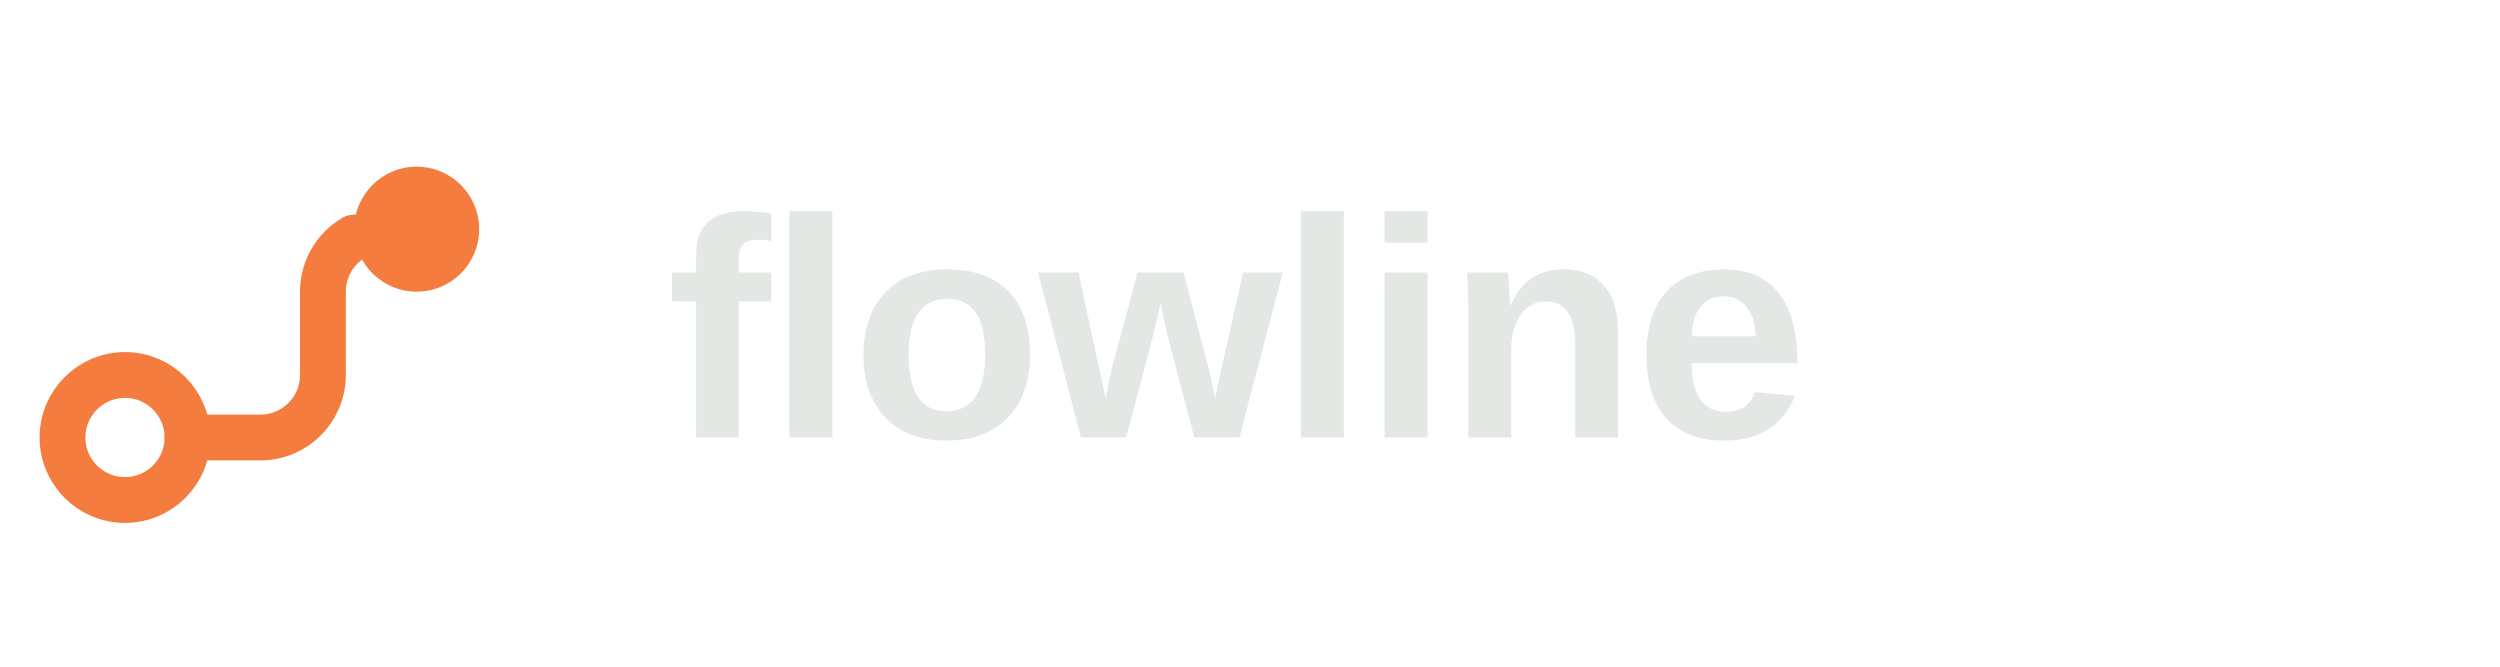
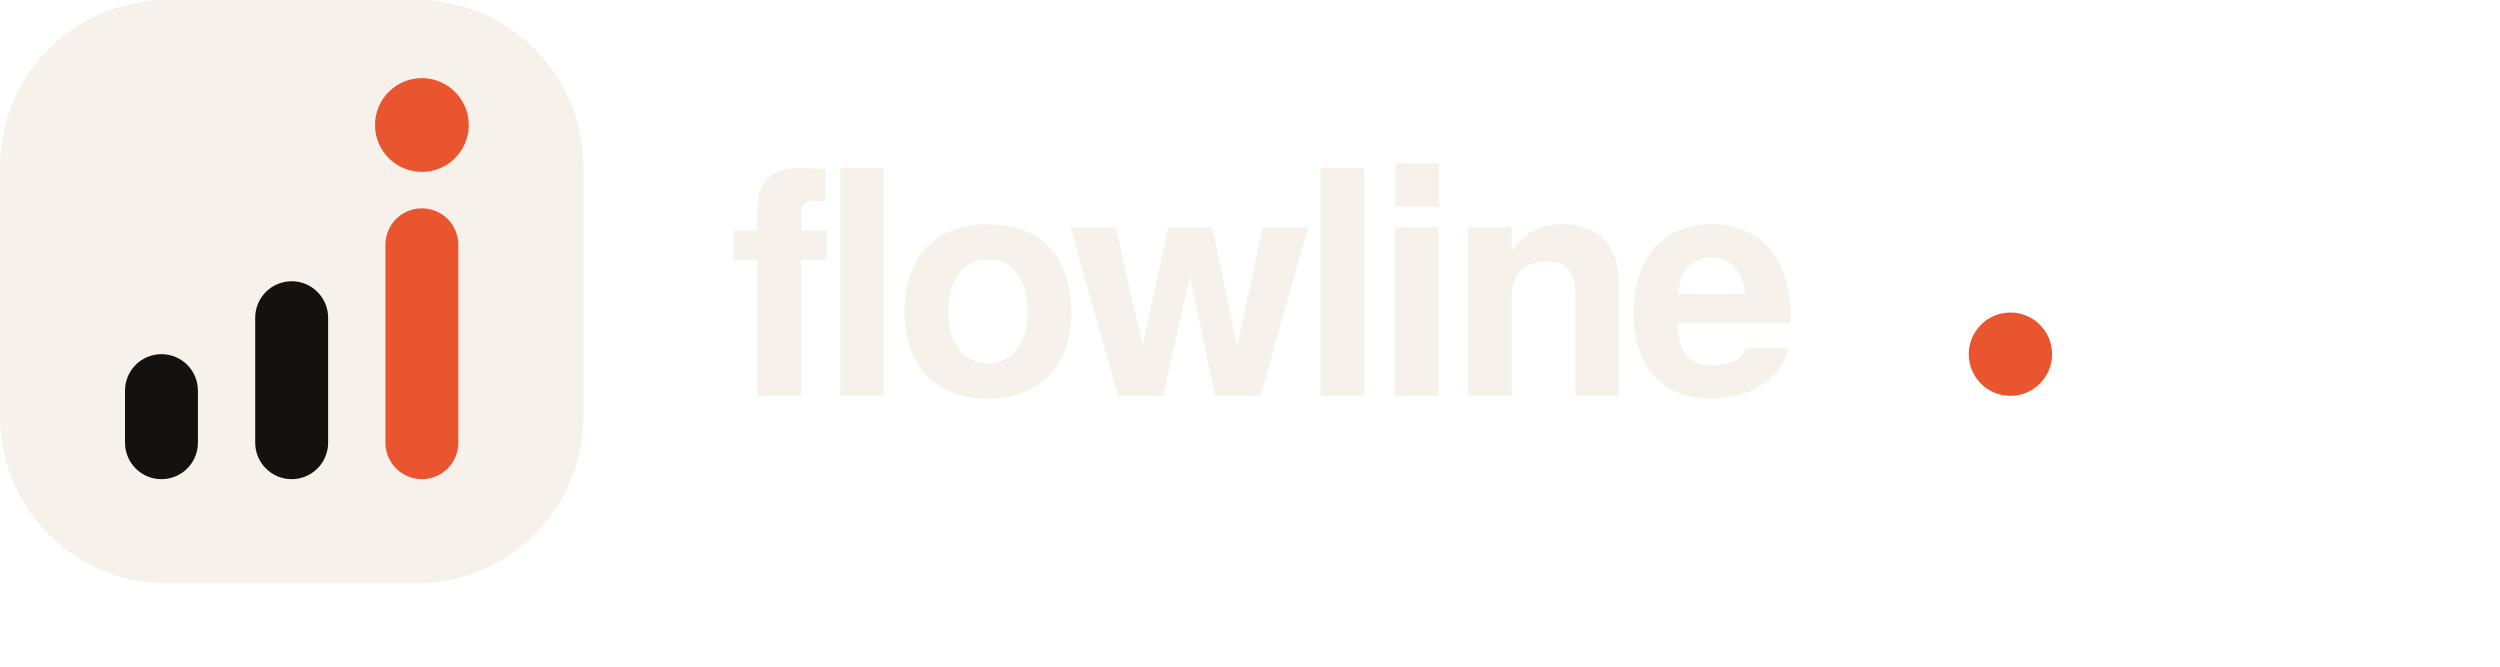
<svg xmlns="http://www.w3.org/2000/svg" viewBox="0 0 240 64" width="240" height="64" fill="none">
-   <g transform="translate(2 8) scale(2)">
-     <circle cx="5.0" cy="17.0" r="3.0" fill="none" stroke="#F47C3F" stroke-width="2.2" />
-     <path d="M8 17h3.5a3 3 0 0 0 3-3v-4a3 3 0 0 1 1.5-2.6" fill="none" stroke="#F47C3F" stroke-width="2.2" stroke-linecap="round" />
-     <circle cx="19.0" cy="7.0" r="3.0" fill="#F47C3F" />
-   </g>
-   <text x="64" y="42" font-family="Archivo,'Helvetica Neue',Arial,sans-serif" font-size="30" font-weight="700" font-stretch="112%" letter-spacing="-0.3" textLength="150" lengthAdjust="spacingAndGlyphs" fill="#E4E8E5">flowline</text>
+   <rect x="0" y="0" width="56.0" height="56.0" rx="16.0" fill="#F6F2EB" />
+   <rect x="12.0" y="34.0" width="7.0" height="12.0" rx="3.5" fill="#14120F" />
+   <rect x="24.5" y="27.0" width="7.0" height="19.0" rx="3.5" fill="#14120F" />
+   <rect x="37.0" y="20.0" width="7.0" height="26.0" rx="3.5" fill="#E8552F" />
+   <circle cx="40.5" cy="12" r="4.5" fill="#E8552F" />
+   <text x="70" y="38" font-family="'Bricolage Grotesque','Helvetica Neue',sans-serif" font-size="30" font-weight="700" letter-spacing="-1.2" textLength="112" lengthAdjust="spacingAndGlyphs" fill="#F6F2EB">flowline</text>
+   <circle cx="193" cy="34" r="4" fill="#E8552F" />
</svg>
